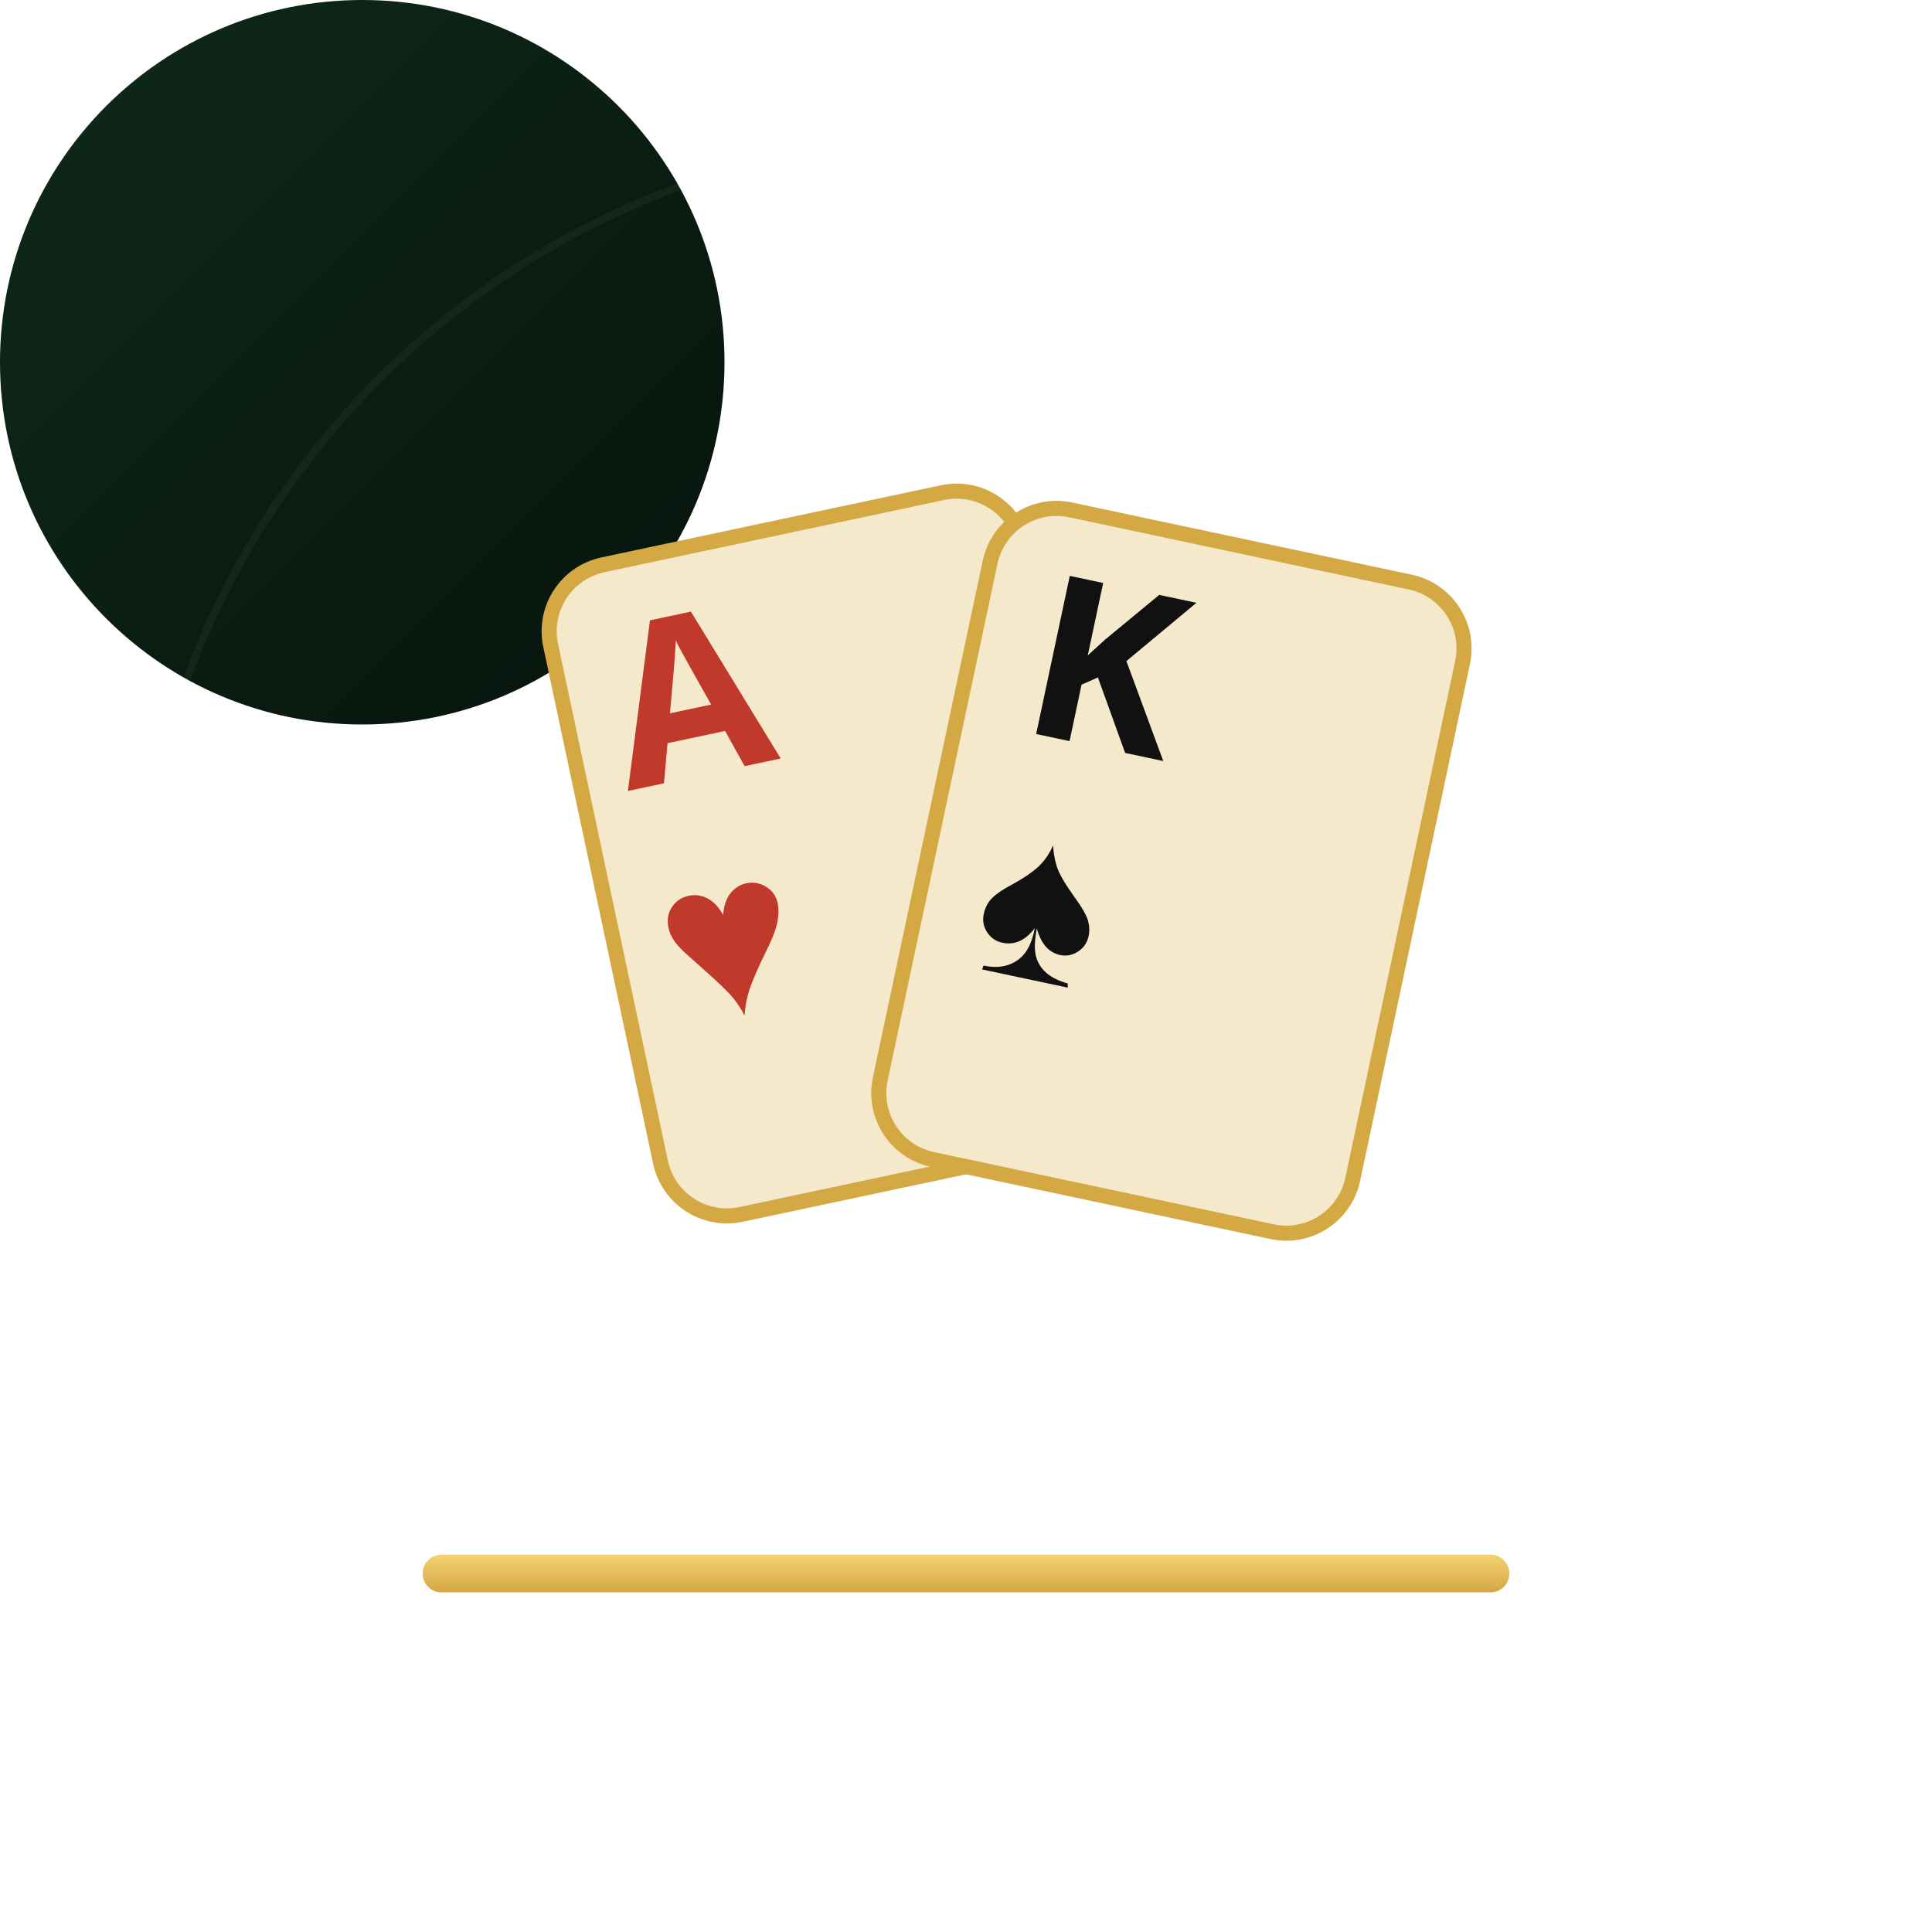
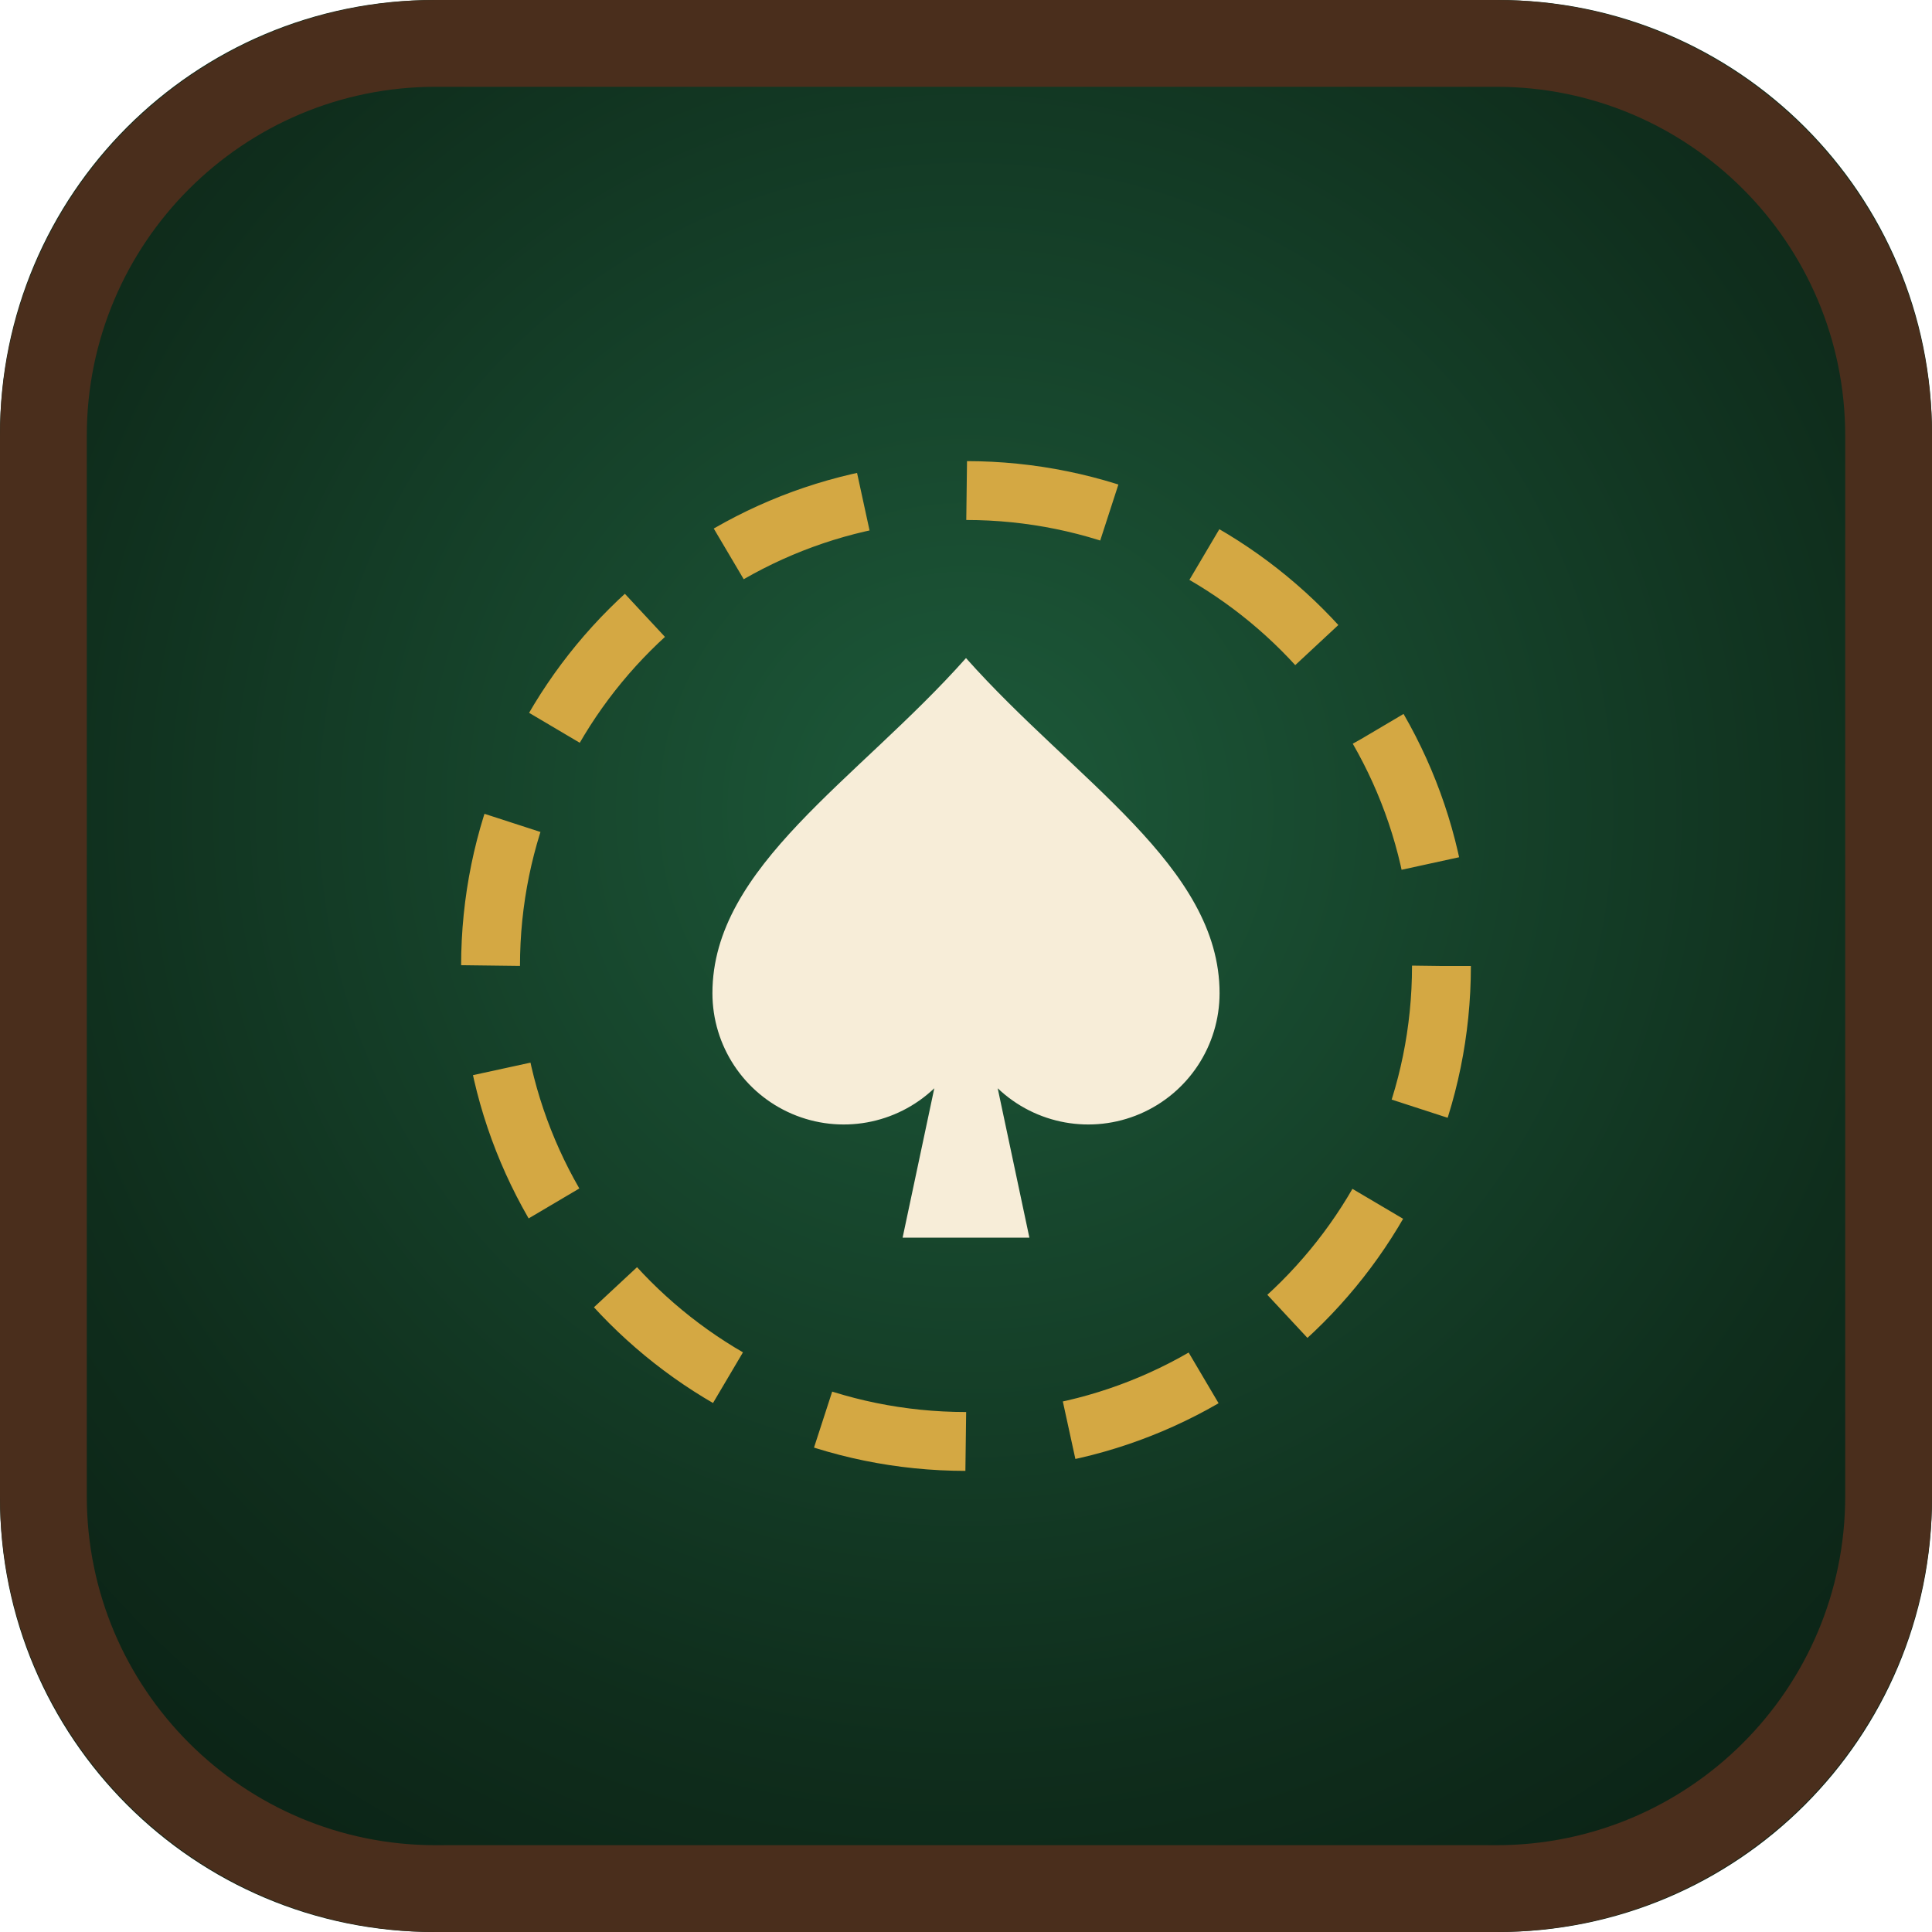
<svg xmlns="http://www.w3.org/2000/svg" viewBox="0 0 512 512" width="192" height="192">
  <defs>
-     <linearGradient id="feltBg" x1="0" y1="0" x2="1" y2="1">
-       <stop offset="0" stop-color="#0f2a1a" />
-       <stop offset="1" stop-color="#06130c" />
-     </linearGradient>
-     <linearGradient id="gold" x1="0" y1="0" x2="0" y2="1">
-       <stop offset="0" stop-color="#f5d173" />
-       <stop offset="1" stop-color="#d4a843" />
-     </linearGradient>
+     <radialGradient id="felt" cx="50%" cy="42%" r="70%">
+       <stop offset="0" stop-color="#1d5a3a" />
+       <stop offset="0.7" stop-color="#0f2d1c" />
+       <stop offset="1" stop-color="#0a2014" />
+     </radialGradient>
  </defs>
-   <rect width="192" height="192" rx="96" fill="url(#feltBg)" />
-   <circle cx="256" cy="256" r="220" fill="none" stroke="rgba(255,255,255,0.04)" stroke-width="2" />
-   <g transform="translate(256 256)">
-     <g transform="rotate(-12)">
-       <rect x="-90" y="-124" width="128" height="176" rx="18" fill="#f5e9cc" stroke="#d4a843" stroke-width="4" />
-       <text x="-78" y="-64" font-family="'Bebas Neue', sans-serif" font-size="60" fill="#c0392b" font-weight="700">A</text>
-       <text x="-78" y="0" font-size="60" fill="#c0392b">♥</text>
-     </g>
-     <g transform="rotate(12) translate(22 0)">
-       <rect x="-38" y="-124" width="128" height="176" rx="18" fill="#f5e9cc" stroke="#d4a843" stroke-width="4" />
-       <text x="-22" y="-64" font-family="'Bebas Neue', sans-serif" font-size="60" fill="#111" font-weight="700">K</text>
-       <text x="-22" y="0" font-size="60" fill="#111">♠</text>
-     </g>
+   <rect width="512" height="512" rx="115" fill="url(#felt)" />
+   <rect x="11.5" y="11.5" width="489" height="489" rx="104" fill="none" stroke="#4a2e1c" stroke-width="23" />
+   <g transform="translate(112 112) scale(12)">
+     <circle cx="12" cy="12" r="10.5" fill="none" stroke="#d4a843" stroke-width="1.3" stroke-dasharray="3.2 2.3" />
+     <path d="M12 5.2c-2.4 2.7-5.6 4.6-5.6 7.4a2.9 2.9 0 0 0 4.9 2.1L10.6 18h2.8l-.7-3.3a2.9 2.9 0 0 0 4.9-2.1c0-2.8-3.2-4.7-5.6-7.4z" fill="#f7edd8" />
  </g>
-   <rect x="112" y="412" width="288" height="10" rx="5" fill="url(#gold)" />
</svg>
